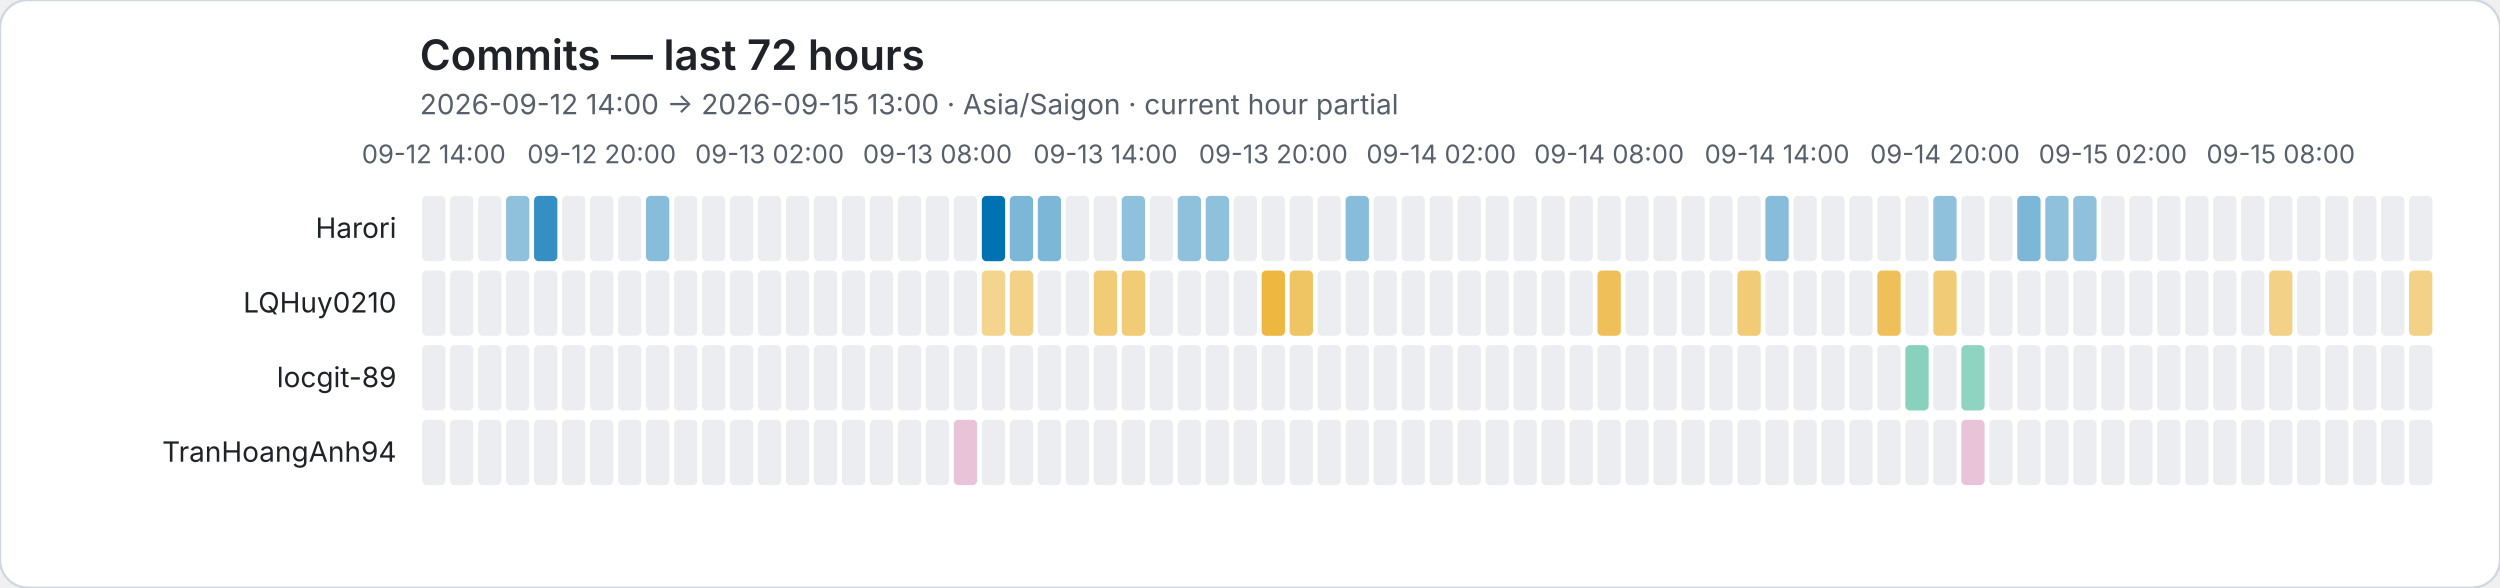
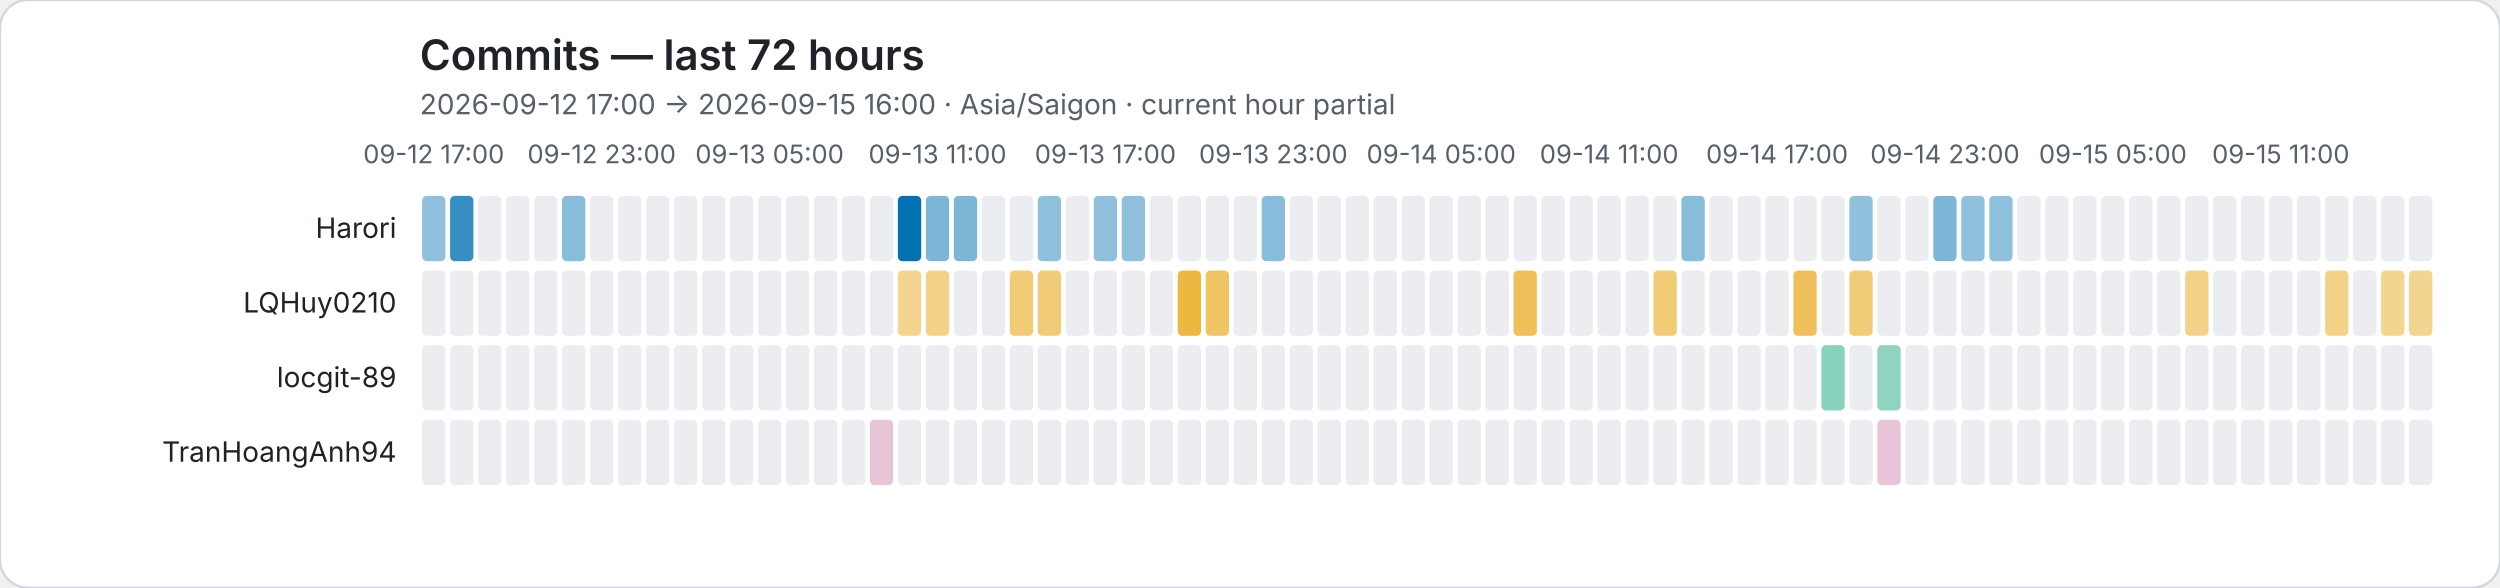
<svg xmlns="http://www.w3.org/2000/svg" role="img" viewBox="0 0 1072 252">
  <rect width="1072" height="252" rx="12" fill="#ffffff" stroke="#d0d7de" />
  <style>text{font-family:system-ui,-apple-system,BlinkMacSystemFont,"Segoe UI",sans-serif}.axis{fill:#57606a;font-size:11px}.heading{fill:#1f2328;font-size:18px;font-weight:600}.subheading{fill:#57606a;font-size:12px}.name{fill:#1f2328;font-size:12px}</style>
  <text class="heading" x="180" y="30">Commits — last 72 hours</text>
-   <text class="subheading" x="180" y="49">2026-09-12 14:00 → 2026-09-15 13:00 · Asia/Saigon · current hour partial</text>
-   <text class="axis" x="186" y="70" text-anchor="middle">09-12 14:00</text>
-   <text class="axis" x="258" y="70" text-anchor="middle">09-12 20:00</text>
-   <text class="axis" x="330" y="70" text-anchor="middle">09-13 02:00</text>
-   <text class="axis" x="402" y="70" text-anchor="middle">09-13 08:00</text>
-   <text class="axis" x="474" y="70" text-anchor="middle">09-13 14:00</text>
-   <text class="axis" x="546" y="70" text-anchor="middle">09-13 20:00</text>
-   <text class="axis" x="618" y="70" text-anchor="middle">09-14 02:00</text>
-   <text class="axis" x="690" y="70" text-anchor="middle">09-14 08:00</text>
-   <text class="axis" x="762" y="70" text-anchor="middle">09-14 14:00</text>
-   <text class="axis" x="834" y="70" text-anchor="middle">09-14 20:00</text>
-   <text class="axis" x="906" y="70" text-anchor="middle">09-15 02:00</text>
-   <text class="axis" x="978" y="70" text-anchor="middle">09-15 08:00</text>
+   <text class="subheading" x="180" y="49">2026-09-12 17:00 → 2026-09-15 16:00 · Asia/Saigon · current hour partial</text>
+   <text class="axis" x="186" y="70" text-anchor="middle">09-12 17:00</text>
+   <text class="axis" x="258" y="70" text-anchor="middle">09-12 23:00</text>
+   <text class="axis" x="330" y="70" text-anchor="middle">09-13 05:00</text>
+   <text class="axis" x="402" y="70" text-anchor="middle">09-13 11:00</text>
+   <text class="axis" x="474" y="70" text-anchor="middle">09-13 17:00</text>
+   <text class="axis" x="546" y="70" text-anchor="middle">09-13 23:00</text>
+   <text class="axis" x="618" y="70" text-anchor="middle">09-14 05:00</text>
+   <text class="axis" x="690" y="70" text-anchor="middle">09-14 11:00</text>
+   <text class="axis" x="762" y="70" text-anchor="middle">09-14 17:00</text>
+   <text class="axis" x="834" y="70" text-anchor="middle">09-14 23:00</text>
+   <text class="axis" x="906" y="70" text-anchor="middle">09-15 05:00</text>
+   <text class="axis" x="978" y="70" text-anchor="middle">09-15 11:00</text>
  <text class="name" x="170" y="102" text-anchor="end">Harori</text>
-   <rect data-hour="0" x="181" y="84" width="10" height="28" rx="2" fill="#ebedf0" />
-   <rect data-hour="1" x="193" y="84" width="10" height="28" rx="2" fill="#ebedf0" />
+   <rect data-hour="0" x="181" y="84" width="10" height="28" rx="2" fill="rgba(0, 114, 178, 0.44)" />
+   <rect data-hour="1" x="193" y="84" width="10" height="28" rx="2" fill="rgba(0, 114, 178, 0.79)" />
  <rect data-hour="2" x="205" y="84" width="10" height="28" rx="2" fill="#ebedf0" />
-   <rect data-hour="3" x="217" y="84" width="10" height="28" rx="2" fill="rgba(0, 114, 178, 0.44)" />
-   <rect data-hour="4" x="229" y="84" width="10" height="28" rx="2" fill="rgba(0, 114, 178, 0.79)" />
-   <rect data-hour="5" x="241" y="84" width="10" height="28" rx="2" fill="#ebedf0" />
+   <rect data-hour="3" x="217" y="84" width="10" height="28" rx="2" fill="#ebedf0" />
+   <rect data-hour="4" x="229" y="84" width="10" height="28" rx="2" fill="#ebedf0" />
+   <rect data-hour="5" x="241" y="84" width="10" height="28" rx="2" fill="rgba(0, 114, 178, 0.47)" />
  <rect data-hour="6" x="253" y="84" width="10" height="28" rx="2" fill="#ebedf0" />
  <rect data-hour="7" x="265" y="84" width="10" height="28" rx="2" fill="#ebedf0" />
-   <rect data-hour="8" x="277" y="84" width="10" height="28" rx="2" fill="rgba(0, 114, 178, 0.47)" />
+   <rect data-hour="8" x="277" y="84" width="10" height="28" rx="2" fill="#ebedf0" />
  <rect data-hour="9" x="289" y="84" width="10" height="28" rx="2" fill="#ebedf0" />
  <rect data-hour="10" x="301" y="84" width="10" height="28" rx="2" fill="#ebedf0" />
  <rect data-hour="11" x="313" y="84" width="10" height="28" rx="2" fill="#ebedf0" />
  <rect data-hour="12" x="325" y="84" width="10" height="28" rx="2" fill="#ebedf0" />
  <rect data-hour="13" x="337" y="84" width="10" height="28" rx="2" fill="#ebedf0" />
  <rect data-hour="14" x="349" y="84" width="10" height="28" rx="2" fill="#ebedf0" />
  <rect data-hour="15" x="361" y="84" width="10" height="28" rx="2" fill="#ebedf0" />
  <rect data-hour="16" x="373" y="84" width="10" height="28" rx="2" fill="#ebedf0" />
-   <rect data-hour="17" x="385" y="84" width="10" height="28" rx="2" fill="#ebedf0" />
-   <rect data-hour="18" x="397" y="84" width="10" height="28" rx="2" fill="#ebedf0" />
-   <rect data-hour="19" x="409" y="84" width="10" height="28" rx="2" fill="#ebedf0" />
-   <rect data-hour="20" x="421" y="84" width="10" height="28" rx="2" fill="rgba(0, 114, 178, 1.00)" />
-   <rect data-hour="21" x="433" y="84" width="10" height="28" rx="2" fill="rgba(0, 114, 178, 0.51)" />
-   <rect data-hour="22" x="445" y="84" width="10" height="28" rx="2" fill="rgba(0, 114, 178, 0.51)" />
+   <rect data-hour="17" x="385" y="84" width="10" height="28" rx="2" fill="rgba(0, 114, 178, 1.00)" />
+   <rect data-hour="18" x="397" y="84" width="10" height="28" rx="2" fill="rgba(0, 114, 178, 0.51)" />
+   <rect data-hour="19" x="409" y="84" width="10" height="28" rx="2" fill="rgba(0, 114, 178, 0.51)" />
+   <rect data-hour="20" x="421" y="84" width="10" height="28" rx="2" fill="#ebedf0" />
+   <rect data-hour="21" x="433" y="84" width="10" height="28" rx="2" fill="#ebedf0" />
+   <rect data-hour="22" x="445" y="84" width="10" height="28" rx="2" fill="rgba(0, 114, 178, 0.44)" />
  <rect data-hour="23" x="457" y="84" width="10" height="28" rx="2" fill="#ebedf0" />
-   <rect data-hour="24" x="469" y="84" width="10" height="28" rx="2" fill="#ebedf0" />
+   <rect data-hour="24" x="469" y="84" width="10" height="28" rx="2" fill="rgba(0, 114, 178, 0.44)" />
  <rect data-hour="25" x="481" y="84" width="10" height="28" rx="2" fill="rgba(0, 114, 178, 0.44)" />
  <rect data-hour="26" x="493" y="84" width="10" height="28" rx="2" fill="#ebedf0" />
-   <rect data-hour="27" x="505" y="84" width="10" height="28" rx="2" fill="rgba(0, 114, 178, 0.44)" />
-   <rect data-hour="28" x="517" y="84" width="10" height="28" rx="2" fill="rgba(0, 114, 178, 0.44)" />
+   <rect data-hour="27" x="505" y="84" width="10" height="28" rx="2" fill="#ebedf0" />
+   <rect data-hour="28" x="517" y="84" width="10" height="28" rx="2" fill="#ebedf0" />
  <rect data-hour="29" x="529" y="84" width="10" height="28" rx="2" fill="#ebedf0" />
-   <rect data-hour="30" x="541" y="84" width="10" height="28" rx="2" fill="#ebedf0" />
+   <rect data-hour="30" x="541" y="84" width="10" height="28" rx="2" fill="rgba(0, 114, 178, 0.47)" />
  <rect data-hour="31" x="553" y="84" width="10" height="28" rx="2" fill="#ebedf0" />
  <rect data-hour="32" x="565" y="84" width="10" height="28" rx="2" fill="#ebedf0" />
-   <rect data-hour="33" x="577" y="84" width="10" height="28" rx="2" fill="rgba(0, 114, 178, 0.47)" />
+   <rect data-hour="33" x="577" y="84" width="10" height="28" rx="2" fill="#ebedf0" />
  <rect data-hour="34" x="589" y="84" width="10" height="28" rx="2" fill="#ebedf0" />
  <rect data-hour="35" x="601" y="84" width="10" height="28" rx="2" fill="#ebedf0" />
  <rect data-hour="36" x="613" y="84" width="10" height="28" rx="2" fill="#ebedf0" />
  <rect data-hour="37" x="625" y="84" width="10" height="28" rx="2" fill="#ebedf0" />
  <rect data-hour="38" x="637" y="84" width="10" height="28" rx="2" fill="#ebedf0" />
  <rect data-hour="39" x="649" y="84" width="10" height="28" rx="2" fill="#ebedf0" />
  <rect data-hour="40" x="661" y="84" width="10" height="28" rx="2" fill="#ebedf0" />
  <rect data-hour="41" x="673" y="84" width="10" height="28" rx="2" fill="#ebedf0" />
  <rect data-hour="42" x="685" y="84" width="10" height="28" rx="2" fill="#ebedf0" />
  <rect data-hour="43" x="697" y="84" width="10" height="28" rx="2" fill="#ebedf0" />
  <rect data-hour="44" x="709" y="84" width="10" height="28" rx="2" fill="#ebedf0" />
-   <rect data-hour="45" x="721" y="84" width="10" height="28" rx="2" fill="#ebedf0" />
+   <rect data-hour="45" x="721" y="84" width="10" height="28" rx="2" fill="rgba(0, 114, 178, 0.47)" />
  <rect data-hour="46" x="733" y="84" width="10" height="28" rx="2" fill="#ebedf0" />
  <rect data-hour="47" x="745" y="84" width="10" height="28" rx="2" fill="#ebedf0" />
-   <rect data-hour="48" x="757" y="84" width="10" height="28" rx="2" fill="rgba(0, 114, 178, 0.47)" />
+   <rect data-hour="48" x="757" y="84" width="10" height="28" rx="2" fill="#ebedf0" />
  <rect data-hour="49" x="769" y="84" width="10" height="28" rx="2" fill="#ebedf0" />
  <rect data-hour="50" x="781" y="84" width="10" height="28" rx="2" fill="#ebedf0" />
-   <rect data-hour="51" x="793" y="84" width="10" height="28" rx="2" fill="#ebedf0" />
+   <rect data-hour="51" x="793" y="84" width="10" height="28" rx="2" fill="rgba(0, 114, 178, 0.44)" />
  <rect data-hour="52" x="805" y="84" width="10" height="28" rx="2" fill="#ebedf0" />
  <rect data-hour="53" x="817" y="84" width="10" height="28" rx="2" fill="#ebedf0" />
-   <rect data-hour="54" x="829" y="84" width="10" height="28" rx="2" fill="rgba(0, 114, 178, 0.44)" />
-   <rect data-hour="55" x="841" y="84" width="10" height="28" rx="2" fill="#ebedf0" />
-   <rect data-hour="56" x="853" y="84" width="10" height="28" rx="2" fill="#ebedf0" />
-   <rect data-hour="57" x="865" y="84" width="10" height="28" rx="2" fill="rgba(0, 114, 178, 0.51)" />
-   <rect data-hour="58" x="877" y="84" width="10" height="28" rx="2" fill="rgba(0, 114, 178, 0.44)" />
-   <rect data-hour="59" x="889" y="84" width="10" height="28" rx="2" fill="rgba(0, 114, 178, 0.44)" />
+   <rect data-hour="54" x="829" y="84" width="10" height="28" rx="2" fill="rgba(0, 114, 178, 0.51)" />
+   <rect data-hour="55" x="841" y="84" width="10" height="28" rx="2" fill="rgba(0, 114, 178, 0.44)" />
+   <rect data-hour="56" x="853" y="84" width="10" height="28" rx="2" fill="rgba(0, 114, 178, 0.44)" />
+   <rect data-hour="57" x="865" y="84" width="10" height="28" rx="2" fill="#ebedf0" />
+   <rect data-hour="58" x="877" y="84" width="10" height="28" rx="2" fill="#ebedf0" />
+   <rect data-hour="59" x="889" y="84" width="10" height="28" rx="2" fill="#ebedf0" />
  <rect data-hour="60" x="901" y="84" width="10" height="28" rx="2" fill="#ebedf0" />
  <rect data-hour="61" x="913" y="84" width="10" height="28" rx="2" fill="#ebedf0" />
  <rect data-hour="62" x="925" y="84" width="10" height="28" rx="2" fill="#ebedf0" />
  <rect data-hour="63" x="937" y="84" width="10" height="28" rx="2" fill="#ebedf0" />
  <rect data-hour="64" x="949" y="84" width="10" height="28" rx="2" fill="#ebedf0" />
  <rect data-hour="65" x="961" y="84" width="10" height="28" rx="2" fill="#ebedf0" />
  <rect data-hour="66" x="973" y="84" width="10" height="28" rx="2" fill="#ebedf0" />
  <rect data-hour="67" x="985" y="84" width="10" height="28" rx="2" fill="#ebedf0" />
  <rect data-hour="68" x="997" y="84" width="10" height="28" rx="2" fill="#ebedf0" />
  <rect data-hour="69" x="1009" y="84" width="10" height="28" rx="2" fill="#ebedf0" />
  <rect data-hour="70" x="1021" y="84" width="10" height="28" rx="2" fill="#ebedf0" />
  <rect data-hour="71" x="1033" y="84" width="10" height="28" rx="2" fill="#ebedf0" />
  <text class="name" x="170" y="134" text-anchor="end">LQHuy0210</text>
  <rect data-hour="0" x="181" y="116" width="10" height="28" rx="2" fill="#ebedf0" />
  <rect data-hour="1" x="193" y="116" width="10" height="28" rx="2" fill="#ebedf0" />
  <rect data-hour="2" x="205" y="116" width="10" height="28" rx="2" fill="#ebedf0" />
  <rect data-hour="3" x="217" y="116" width="10" height="28" rx="2" fill="#ebedf0" />
  <rect data-hour="4" x="229" y="116" width="10" height="28" rx="2" fill="#ebedf0" />
  <rect data-hour="5" x="241" y="116" width="10" height="28" rx="2" fill="#ebedf0" />
  <rect data-hour="6" x="253" y="116" width="10" height="28" rx="2" fill="#ebedf0" />
  <rect data-hour="7" x="265" y="116" width="10" height="28" rx="2" fill="#ebedf0" />
  <rect data-hour="8" x="277" y="116" width="10" height="28" rx="2" fill="#ebedf0" />
  <rect data-hour="9" x="289" y="116" width="10" height="28" rx="2" fill="#ebedf0" />
  <rect data-hour="10" x="301" y="116" width="10" height="28" rx="2" fill="#ebedf0" />
  <rect data-hour="11" x="313" y="116" width="10" height="28" rx="2" fill="#ebedf0" />
  <rect data-hour="12" x="325" y="116" width="10" height="28" rx="2" fill="#ebedf0" />
  <rect data-hour="13" x="337" y="116" width="10" height="28" rx="2" fill="#ebedf0" />
  <rect data-hour="14" x="349" y="116" width="10" height="28" rx="2" fill="#ebedf0" />
  <rect data-hour="15" x="361" y="116" width="10" height="28" rx="2" fill="#ebedf0" />
  <rect data-hour="16" x="373" y="116" width="10" height="28" rx="2" fill="#ebedf0" />
-   <rect data-hour="17" x="385" y="116" width="10" height="28" rx="2" fill="#ebedf0" />
-   <rect data-hour="18" x="397" y="116" width="10" height="28" rx="2" fill="#ebedf0" />
+   <rect data-hour="17" x="385" y="116" width="10" height="28" rx="2" fill="rgba(230, 159, 0, 0.44)" />
+   <rect data-hour="18" x="397" y="116" width="10" height="28" rx="2" fill="rgba(230, 159, 0, 0.47)" />
  <rect data-hour="19" x="409" y="116" width="10" height="28" rx="2" fill="#ebedf0" />
-   <rect data-hour="20" x="421" y="116" width="10" height="28" rx="2" fill="rgba(230, 159, 0, 0.44)" />
-   <rect data-hour="21" x="433" y="116" width="10" height="28" rx="2" fill="rgba(230, 159, 0, 0.47)" />
-   <rect data-hour="22" x="445" y="116" width="10" height="28" rx="2" fill="#ebedf0" />
+   <rect data-hour="20" x="421" y="116" width="10" height="28" rx="2" fill="#ebedf0" />
+   <rect data-hour="21" x="433" y="116" width="10" height="28" rx="2" fill="rgba(230, 159, 0, 0.54)" />
+   <rect data-hour="22" x="445" y="116" width="10" height="28" rx="2" fill="rgba(230, 159, 0, 0.54)" />
  <rect data-hour="23" x="457" y="116" width="10" height="28" rx="2" fill="#ebedf0" />
-   <rect data-hour="24" x="469" y="116" width="10" height="28" rx="2" fill="rgba(230, 159, 0, 0.54)" />
-   <rect data-hour="25" x="481" y="116" width="10" height="28" rx="2" fill="rgba(230, 159, 0, 0.54)" />
+   <rect data-hour="24" x="469" y="116" width="10" height="28" rx="2" fill="#ebedf0" />
+   <rect data-hour="25" x="481" y="116" width="10" height="28" rx="2" fill="#ebedf0" />
  <rect data-hour="26" x="493" y="116" width="10" height="28" rx="2" fill="#ebedf0" />
-   <rect data-hour="27" x="505" y="116" width="10" height="28" rx="2" fill="#ebedf0" />
-   <rect data-hour="28" x="517" y="116" width="10" height="28" rx="2" fill="#ebedf0" />
+   <rect data-hour="27" x="505" y="116" width="10" height="28" rx="2" fill="rgba(230, 159, 0, 0.75)" />
+   <rect data-hour="28" x="517" y="116" width="10" height="28" rx="2" fill="rgba(230, 159, 0, 0.61)" />
  <rect data-hour="29" x="529" y="116" width="10" height="28" rx="2" fill="#ebedf0" />
-   <rect data-hour="30" x="541" y="116" width="10" height="28" rx="2" fill="rgba(230, 159, 0, 0.75)" />
-   <rect data-hour="31" x="553" y="116" width="10" height="28" rx="2" fill="rgba(230, 159, 0, 0.61)" />
+   <rect data-hour="30" x="541" y="116" width="10" height="28" rx="2" fill="#ebedf0" />
+   <rect data-hour="31" x="553" y="116" width="10" height="28" rx="2" fill="#ebedf0" />
  <rect data-hour="32" x="565" y="116" width="10" height="28" rx="2" fill="#ebedf0" />
  <rect data-hour="33" x="577" y="116" width="10" height="28" rx="2" fill="#ebedf0" />
  <rect data-hour="34" x="589" y="116" width="10" height="28" rx="2" fill="#ebedf0" />
  <rect data-hour="35" x="601" y="116" width="10" height="28" rx="2" fill="#ebedf0" />
  <rect data-hour="36" x="613" y="116" width="10" height="28" rx="2" fill="#ebedf0" />
  <rect data-hour="37" x="625" y="116" width="10" height="28" rx="2" fill="#ebedf0" />
  <rect data-hour="38" x="637" y="116" width="10" height="28" rx="2" fill="#ebedf0" />
-   <rect data-hour="39" x="649" y="116" width="10" height="28" rx="2" fill="#ebedf0" />
+   <rect data-hour="39" x="649" y="116" width="10" height="28" rx="2" fill="rgba(230, 159, 0, 0.65)" />
  <rect data-hour="40" x="661" y="116" width="10" height="28" rx="2" fill="#ebedf0" />
  <rect data-hour="41" x="673" y="116" width="10" height="28" rx="2" fill="#ebedf0" />
-   <rect data-hour="42" x="685" y="116" width="10" height="28" rx="2" fill="rgba(230, 159, 0, 0.65)" />
+   <rect data-hour="42" x="685" y="116" width="10" height="28" rx="2" fill="#ebedf0" />
  <rect data-hour="43" x="697" y="116" width="10" height="28" rx="2" fill="#ebedf0" />
-   <rect data-hour="44" x="709" y="116" width="10" height="28" rx="2" fill="#ebedf0" />
+   <rect data-hour="44" x="709" y="116" width="10" height="28" rx="2" fill="rgba(230, 159, 0, 0.54)" />
  <rect data-hour="45" x="721" y="116" width="10" height="28" rx="2" fill="#ebedf0" />
  <rect data-hour="46" x="733" y="116" width="10" height="28" rx="2" fill="#ebedf0" />
-   <rect data-hour="47" x="745" y="116" width="10" height="28" rx="2" fill="rgba(230, 159, 0, 0.54)" />
+   <rect data-hour="47" x="745" y="116" width="10" height="28" rx="2" fill="#ebedf0" />
  <rect data-hour="48" x="757" y="116" width="10" height="28" rx="2" fill="#ebedf0" />
-   <rect data-hour="49" x="769" y="116" width="10" height="28" rx="2" fill="#ebedf0" />
+   <rect data-hour="49" x="769" y="116" width="10" height="28" rx="2" fill="rgba(230, 159, 0, 0.65)" />
  <rect data-hour="50" x="781" y="116" width="10" height="28" rx="2" fill="#ebedf0" />
-   <rect data-hour="51" x="793" y="116" width="10" height="28" rx="2" fill="#ebedf0" />
-   <rect data-hour="52" x="805" y="116" width="10" height="28" rx="2" fill="rgba(230, 159, 0, 0.65)" />
+   <rect data-hour="51" x="793" y="116" width="10" height="28" rx="2" fill="rgba(230, 159, 0, 0.54)" />
+   <rect data-hour="52" x="805" y="116" width="10" height="28" rx="2" fill="#ebedf0" />
  <rect data-hour="53" x="817" y="116" width="10" height="28" rx="2" fill="#ebedf0" />
-   <rect data-hour="54" x="829" y="116" width="10" height="28" rx="2" fill="rgba(230, 159, 0, 0.54)" />
+   <rect data-hour="54" x="829" y="116" width="10" height="28" rx="2" fill="#ebedf0" />
  <rect data-hour="55" x="841" y="116" width="10" height="28" rx="2" fill="#ebedf0" />
  <rect data-hour="56" x="853" y="116" width="10" height="28" rx="2" fill="#ebedf0" />
  <rect data-hour="57" x="865" y="116" width="10" height="28" rx="2" fill="#ebedf0" />
  <rect data-hour="58" x="877" y="116" width="10" height="28" rx="2" fill="#ebedf0" />
  <rect data-hour="59" x="889" y="116" width="10" height="28" rx="2" fill="#ebedf0" />
  <rect data-hour="60" x="901" y="116" width="10" height="28" rx="2" fill="#ebedf0" />
  <rect data-hour="61" x="913" y="116" width="10" height="28" rx="2" fill="#ebedf0" />
  <rect data-hour="62" x="925" y="116" width="10" height="28" rx="2" fill="#ebedf0" />
-   <rect data-hour="63" x="937" y="116" width="10" height="28" rx="2" fill="#ebedf0" />
+   <rect data-hour="63" x="937" y="116" width="10" height="28" rx="2" fill="rgba(230, 159, 0, 0.47)" />
  <rect data-hour="64" x="949" y="116" width="10" height="28" rx="2" fill="#ebedf0" />
  <rect data-hour="65" x="961" y="116" width="10" height="28" rx="2" fill="#ebedf0" />
-   <rect data-hour="66" x="973" y="116" width="10" height="28" rx="2" fill="rgba(230, 159, 0, 0.47)" />
+   <rect data-hour="66" x="973" y="116" width="10" height="28" rx="2" fill="#ebedf0" />
  <rect data-hour="67" x="985" y="116" width="10" height="28" rx="2" fill="#ebedf0" />
-   <rect data-hour="68" x="997" y="116" width="10" height="28" rx="2" fill="#ebedf0" />
+   <rect data-hour="68" x="997" y="116" width="10" height="28" rx="2" fill="rgba(230, 159, 0, 0.47)" />
  <rect data-hour="69" x="1009" y="116" width="10" height="28" rx="2" fill="#ebedf0" />
-   <rect data-hour="70" x="1021" y="116" width="10" height="28" rx="2" fill="#ebedf0" />
-   <rect data-hour="71" x="1033" y="116" width="10" height="28" rx="2" fill="rgba(230, 159, 0, 0.47)" />
+   <rect data-hour="70" x="1021" y="116" width="10" height="28" rx="2" fill="rgba(230, 159, 0, 0.44)" />
+   <rect data-hour="71" x="1033" y="116" width="10" height="28" rx="2" fill="rgba(230, 159, 0, 0.44)" />
  <text class="name" x="170" y="166" text-anchor="end">locgit-89</text>
  <rect data-hour="0" x="181" y="148" width="10" height="28" rx="2" fill="#ebedf0" />
  <rect data-hour="1" x="193" y="148" width="10" height="28" rx="2" fill="#ebedf0" />
  <rect data-hour="2" x="205" y="148" width="10" height="28" rx="2" fill="#ebedf0" />
  <rect data-hour="3" x="217" y="148" width="10" height="28" rx="2" fill="#ebedf0" />
  <rect data-hour="4" x="229" y="148" width="10" height="28" rx="2" fill="#ebedf0" />
  <rect data-hour="5" x="241" y="148" width="10" height="28" rx="2" fill="#ebedf0" />
  <rect data-hour="6" x="253" y="148" width="10" height="28" rx="2" fill="#ebedf0" />
  <rect data-hour="7" x="265" y="148" width="10" height="28" rx="2" fill="#ebedf0" />
  <rect data-hour="8" x="277" y="148" width="10" height="28" rx="2" fill="#ebedf0" />
  <rect data-hour="9" x="289" y="148" width="10" height="28" rx="2" fill="#ebedf0" />
  <rect data-hour="10" x="301" y="148" width="10" height="28" rx="2" fill="#ebedf0" />
  <rect data-hour="11" x="313" y="148" width="10" height="28" rx="2" fill="#ebedf0" />
  <rect data-hour="12" x="325" y="148" width="10" height="28" rx="2" fill="#ebedf0" />
  <rect data-hour="13" x="337" y="148" width="10" height="28" rx="2" fill="#ebedf0" />
  <rect data-hour="14" x="349" y="148" width="10" height="28" rx="2" fill="#ebedf0" />
  <rect data-hour="15" x="361" y="148" width="10" height="28" rx="2" fill="#ebedf0" />
  <rect data-hour="16" x="373" y="148" width="10" height="28" rx="2" fill="#ebedf0" />
  <rect data-hour="17" x="385" y="148" width="10" height="28" rx="2" fill="#ebedf0" />
  <rect data-hour="18" x="397" y="148" width="10" height="28" rx="2" fill="#ebedf0" />
  <rect data-hour="19" x="409" y="148" width="10" height="28" rx="2" fill="#ebedf0" />
  <rect data-hour="20" x="421" y="148" width="10" height="28" rx="2" fill="#ebedf0" />
  <rect data-hour="21" x="433" y="148" width="10" height="28" rx="2" fill="#ebedf0" />
  <rect data-hour="22" x="445" y="148" width="10" height="28" rx="2" fill="#ebedf0" />
  <rect data-hour="23" x="457" y="148" width="10" height="28" rx="2" fill="#ebedf0" />
  <rect data-hour="24" x="469" y="148" width="10" height="28" rx="2" fill="#ebedf0" />
  <rect data-hour="25" x="481" y="148" width="10" height="28" rx="2" fill="#ebedf0" />
  <rect data-hour="26" x="493" y="148" width="10" height="28" rx="2" fill="#ebedf0" />
  <rect data-hour="27" x="505" y="148" width="10" height="28" rx="2" fill="#ebedf0" />
  <rect data-hour="28" x="517" y="148" width="10" height="28" rx="2" fill="#ebedf0" />
  <rect data-hour="29" x="529" y="148" width="10" height="28" rx="2" fill="#ebedf0" />
  <rect data-hour="30" x="541" y="148" width="10" height="28" rx="2" fill="#ebedf0" />
  <rect data-hour="31" x="553" y="148" width="10" height="28" rx="2" fill="#ebedf0" />
  <rect data-hour="32" x="565" y="148" width="10" height="28" rx="2" fill="#ebedf0" />
  <rect data-hour="33" x="577" y="148" width="10" height="28" rx="2" fill="#ebedf0" />
  <rect data-hour="34" x="589" y="148" width="10" height="28" rx="2" fill="#ebedf0" />
  <rect data-hour="35" x="601" y="148" width="10" height="28" rx="2" fill="#ebedf0" />
  <rect data-hour="36" x="613" y="148" width="10" height="28" rx="2" fill="#ebedf0" />
  <rect data-hour="37" x="625" y="148" width="10" height="28" rx="2" fill="#ebedf0" />
  <rect data-hour="38" x="637" y="148" width="10" height="28" rx="2" fill="#ebedf0" />
  <rect data-hour="39" x="649" y="148" width="10" height="28" rx="2" fill="#ebedf0" />
  <rect data-hour="40" x="661" y="148" width="10" height="28" rx="2" fill="#ebedf0" />
  <rect data-hour="41" x="673" y="148" width="10" height="28" rx="2" fill="#ebedf0" />
  <rect data-hour="42" x="685" y="148" width="10" height="28" rx="2" fill="#ebedf0" />
  <rect data-hour="43" x="697" y="148" width="10" height="28" rx="2" fill="#ebedf0" />
  <rect data-hour="44" x="709" y="148" width="10" height="28" rx="2" fill="#ebedf0" />
  <rect data-hour="45" x="721" y="148" width="10" height="28" rx="2" fill="#ebedf0" />
  <rect data-hour="46" x="733" y="148" width="10" height="28" rx="2" fill="#ebedf0" />
  <rect data-hour="47" x="745" y="148" width="10" height="28" rx="2" fill="#ebedf0" />
  <rect data-hour="48" x="757" y="148" width="10" height="28" rx="2" fill="#ebedf0" />
  <rect data-hour="49" x="769" y="148" width="10" height="28" rx="2" fill="#ebedf0" />
-   <rect data-hour="50" x="781" y="148" width="10" height="28" rx="2" fill="#ebedf0" />
+   <rect data-hour="50" x="781" y="148" width="10" height="28" rx="2" fill="rgba(0, 158, 115, 0.47)" />
  <rect data-hour="51" x="793" y="148" width="10" height="28" rx="2" fill="#ebedf0" />
-   <rect data-hour="52" x="805" y="148" width="10" height="28" rx="2" fill="#ebedf0" />
-   <rect data-hour="53" x="817" y="148" width="10" height="28" rx="2" fill="rgba(0, 158, 115, 0.47)" />
+   <rect data-hour="52" x="805" y="148" width="10" height="28" rx="2" fill="rgba(0, 158, 115, 0.44)" />
+   <rect data-hour="53" x="817" y="148" width="10" height="28" rx="2" fill="#ebedf0" />
  <rect data-hour="54" x="829" y="148" width="10" height="28" rx="2" fill="#ebedf0" />
-   <rect data-hour="55" x="841" y="148" width="10" height="28" rx="2" fill="rgba(0, 158, 115, 0.44)" />
+   <rect data-hour="55" x="841" y="148" width="10" height="28" rx="2" fill="#ebedf0" />
  <rect data-hour="56" x="853" y="148" width="10" height="28" rx="2" fill="#ebedf0" />
  <rect data-hour="57" x="865" y="148" width="10" height="28" rx="2" fill="#ebedf0" />
  <rect data-hour="58" x="877" y="148" width="10" height="28" rx="2" fill="#ebedf0" />
  <rect data-hour="59" x="889" y="148" width="10" height="28" rx="2" fill="#ebedf0" />
  <rect data-hour="60" x="901" y="148" width="10" height="28" rx="2" fill="#ebedf0" />
  <rect data-hour="61" x="913" y="148" width="10" height="28" rx="2" fill="#ebedf0" />
  <rect data-hour="62" x="925" y="148" width="10" height="28" rx="2" fill="#ebedf0" />
  <rect data-hour="63" x="937" y="148" width="10" height="28" rx="2" fill="#ebedf0" />
  <rect data-hour="64" x="949" y="148" width="10" height="28" rx="2" fill="#ebedf0" />
  <rect data-hour="65" x="961" y="148" width="10" height="28" rx="2" fill="#ebedf0" />
  <rect data-hour="66" x="973" y="148" width="10" height="28" rx="2" fill="#ebedf0" />
  <rect data-hour="67" x="985" y="148" width="10" height="28" rx="2" fill="#ebedf0" />
  <rect data-hour="68" x="997" y="148" width="10" height="28" rx="2" fill="#ebedf0" />
  <rect data-hour="69" x="1009" y="148" width="10" height="28" rx="2" fill="#ebedf0" />
  <rect data-hour="70" x="1021" y="148" width="10" height="28" rx="2" fill="#ebedf0" />
  <rect data-hour="71" x="1033" y="148" width="10" height="28" rx="2" fill="#ebedf0" />
  <text class="name" x="170" y="198" text-anchor="end">TranHoangAnh94</text>
  <rect data-hour="0" x="181" y="180" width="10" height="28" rx="2" fill="#ebedf0" />
  <rect data-hour="1" x="193" y="180" width="10" height="28" rx="2" fill="#ebedf0" />
  <rect data-hour="2" x="205" y="180" width="10" height="28" rx="2" fill="#ebedf0" />
  <rect data-hour="3" x="217" y="180" width="10" height="28" rx="2" fill="#ebedf0" />
  <rect data-hour="4" x="229" y="180" width="10" height="28" rx="2" fill="#ebedf0" />
  <rect data-hour="5" x="241" y="180" width="10" height="28" rx="2" fill="#ebedf0" />
  <rect data-hour="6" x="253" y="180" width="10" height="28" rx="2" fill="#ebedf0" />
  <rect data-hour="7" x="265" y="180" width="10" height="28" rx="2" fill="#ebedf0" />
  <rect data-hour="8" x="277" y="180" width="10" height="28" rx="2" fill="#ebedf0" />
  <rect data-hour="9" x="289" y="180" width="10" height="28" rx="2" fill="#ebedf0" />
  <rect data-hour="10" x="301" y="180" width="10" height="28" rx="2" fill="#ebedf0" />
  <rect data-hour="11" x="313" y="180" width="10" height="28" rx="2" fill="#ebedf0" />
  <rect data-hour="12" x="325" y="180" width="10" height="28" rx="2" fill="#ebedf0" />
  <rect data-hour="13" x="337" y="180" width="10" height="28" rx="2" fill="#ebedf0" />
  <rect data-hour="14" x="349" y="180" width="10" height="28" rx="2" fill="#ebedf0" />
  <rect data-hour="15" x="361" y="180" width="10" height="28" rx="2" fill="#ebedf0" />
-   <rect data-hour="16" x="373" y="180" width="10" height="28" rx="2" fill="#ebedf0" />
+   <rect data-hour="16" x="373" y="180" width="10" height="28" rx="2" fill="rgba(204, 121, 167, 0.44)" />
  <rect data-hour="17" x="385" y="180" width="10" height="28" rx="2" fill="#ebedf0" />
  <rect data-hour="18" x="397" y="180" width="10" height="28" rx="2" fill="#ebedf0" />
-   <rect data-hour="19" x="409" y="180" width="10" height="28" rx="2" fill="rgba(204, 121, 167, 0.44)" />
+   <rect data-hour="19" x="409" y="180" width="10" height="28" rx="2" fill="#ebedf0" />
  <rect data-hour="20" x="421" y="180" width="10" height="28" rx="2" fill="#ebedf0" />
  <rect data-hour="21" x="433" y="180" width="10" height="28" rx="2" fill="#ebedf0" />
  <rect data-hour="22" x="445" y="180" width="10" height="28" rx="2" fill="#ebedf0" />
  <rect data-hour="23" x="457" y="180" width="10" height="28" rx="2" fill="#ebedf0" />
  <rect data-hour="24" x="469" y="180" width="10" height="28" rx="2" fill="#ebedf0" />
  <rect data-hour="25" x="481" y="180" width="10" height="28" rx="2" fill="#ebedf0" />
  <rect data-hour="26" x="493" y="180" width="10" height="28" rx="2" fill="#ebedf0" />
  <rect data-hour="27" x="505" y="180" width="10" height="28" rx="2" fill="#ebedf0" />
  <rect data-hour="28" x="517" y="180" width="10" height="28" rx="2" fill="#ebedf0" />
  <rect data-hour="29" x="529" y="180" width="10" height="28" rx="2" fill="#ebedf0" />
  <rect data-hour="30" x="541" y="180" width="10" height="28" rx="2" fill="#ebedf0" />
  <rect data-hour="31" x="553" y="180" width="10" height="28" rx="2" fill="#ebedf0" />
  <rect data-hour="32" x="565" y="180" width="10" height="28" rx="2" fill="#ebedf0" />
  <rect data-hour="33" x="577" y="180" width="10" height="28" rx="2" fill="#ebedf0" />
  <rect data-hour="34" x="589" y="180" width="10" height="28" rx="2" fill="#ebedf0" />
  <rect data-hour="35" x="601" y="180" width="10" height="28" rx="2" fill="#ebedf0" />
  <rect data-hour="36" x="613" y="180" width="10" height="28" rx="2" fill="#ebedf0" />
  <rect data-hour="37" x="625" y="180" width="10" height="28" rx="2" fill="#ebedf0" />
  <rect data-hour="38" x="637" y="180" width="10" height="28" rx="2" fill="#ebedf0" />
  <rect data-hour="39" x="649" y="180" width="10" height="28" rx="2" fill="#ebedf0" />
  <rect data-hour="40" x="661" y="180" width="10" height="28" rx="2" fill="#ebedf0" />
  <rect data-hour="41" x="673" y="180" width="10" height="28" rx="2" fill="#ebedf0" />
  <rect data-hour="42" x="685" y="180" width="10" height="28" rx="2" fill="#ebedf0" />
  <rect data-hour="43" x="697" y="180" width="10" height="28" rx="2" fill="#ebedf0" />
  <rect data-hour="44" x="709" y="180" width="10" height="28" rx="2" fill="#ebedf0" />
  <rect data-hour="45" x="721" y="180" width="10" height="28" rx="2" fill="#ebedf0" />
  <rect data-hour="46" x="733" y="180" width="10" height="28" rx="2" fill="#ebedf0" />
  <rect data-hour="47" x="745" y="180" width="10" height="28" rx="2" fill="#ebedf0" />
  <rect data-hour="48" x="757" y="180" width="10" height="28" rx="2" fill="#ebedf0" />
  <rect data-hour="49" x="769" y="180" width="10" height="28" rx="2" fill="#ebedf0" />
  <rect data-hour="50" x="781" y="180" width="10" height="28" rx="2" fill="#ebedf0" />
  <rect data-hour="51" x="793" y="180" width="10" height="28" rx="2" fill="#ebedf0" />
-   <rect data-hour="52" x="805" y="180" width="10" height="28" rx="2" fill="#ebedf0" />
+   <rect data-hour="52" x="805" y="180" width="10" height="28" rx="2" fill="rgba(204, 121, 167, 0.44)" />
  <rect data-hour="53" x="817" y="180" width="10" height="28" rx="2" fill="#ebedf0" />
  <rect data-hour="54" x="829" y="180" width="10" height="28" rx="2" fill="#ebedf0" />
-   <rect data-hour="55" x="841" y="180" width="10" height="28" rx="2" fill="rgba(204, 121, 167, 0.44)" />
+   <rect data-hour="55" x="841" y="180" width="10" height="28" rx="2" fill="#ebedf0" />
  <rect data-hour="56" x="853" y="180" width="10" height="28" rx="2" fill="#ebedf0" />
  <rect data-hour="57" x="865" y="180" width="10" height="28" rx="2" fill="#ebedf0" />
  <rect data-hour="58" x="877" y="180" width="10" height="28" rx="2" fill="#ebedf0" />
  <rect data-hour="59" x="889" y="180" width="10" height="28" rx="2" fill="#ebedf0" />
  <rect data-hour="60" x="901" y="180" width="10" height="28" rx="2" fill="#ebedf0" />
  <rect data-hour="61" x="913" y="180" width="10" height="28" rx="2" fill="#ebedf0" />
  <rect data-hour="62" x="925" y="180" width="10" height="28" rx="2" fill="#ebedf0" />
  <rect data-hour="63" x="937" y="180" width="10" height="28" rx="2" fill="#ebedf0" />
  <rect data-hour="64" x="949" y="180" width="10" height="28" rx="2" fill="#ebedf0" />
  <rect data-hour="65" x="961" y="180" width="10" height="28" rx="2" fill="#ebedf0" />
  <rect data-hour="66" x="973" y="180" width="10" height="28" rx="2" fill="#ebedf0" />
  <rect data-hour="67" x="985" y="180" width="10" height="28" rx="2" fill="#ebedf0" />
  <rect data-hour="68" x="997" y="180" width="10" height="28" rx="2" fill="#ebedf0" />
  <rect data-hour="69" x="1009" y="180" width="10" height="28" rx="2" fill="#ebedf0" />
  <rect data-hour="70" x="1021" y="180" width="10" height="28" rx="2" fill="#ebedf0" />
  <rect data-hour="71" x="1033" y="180" width="10" height="28" rx="2" fill="#ebedf0" />
</svg>
